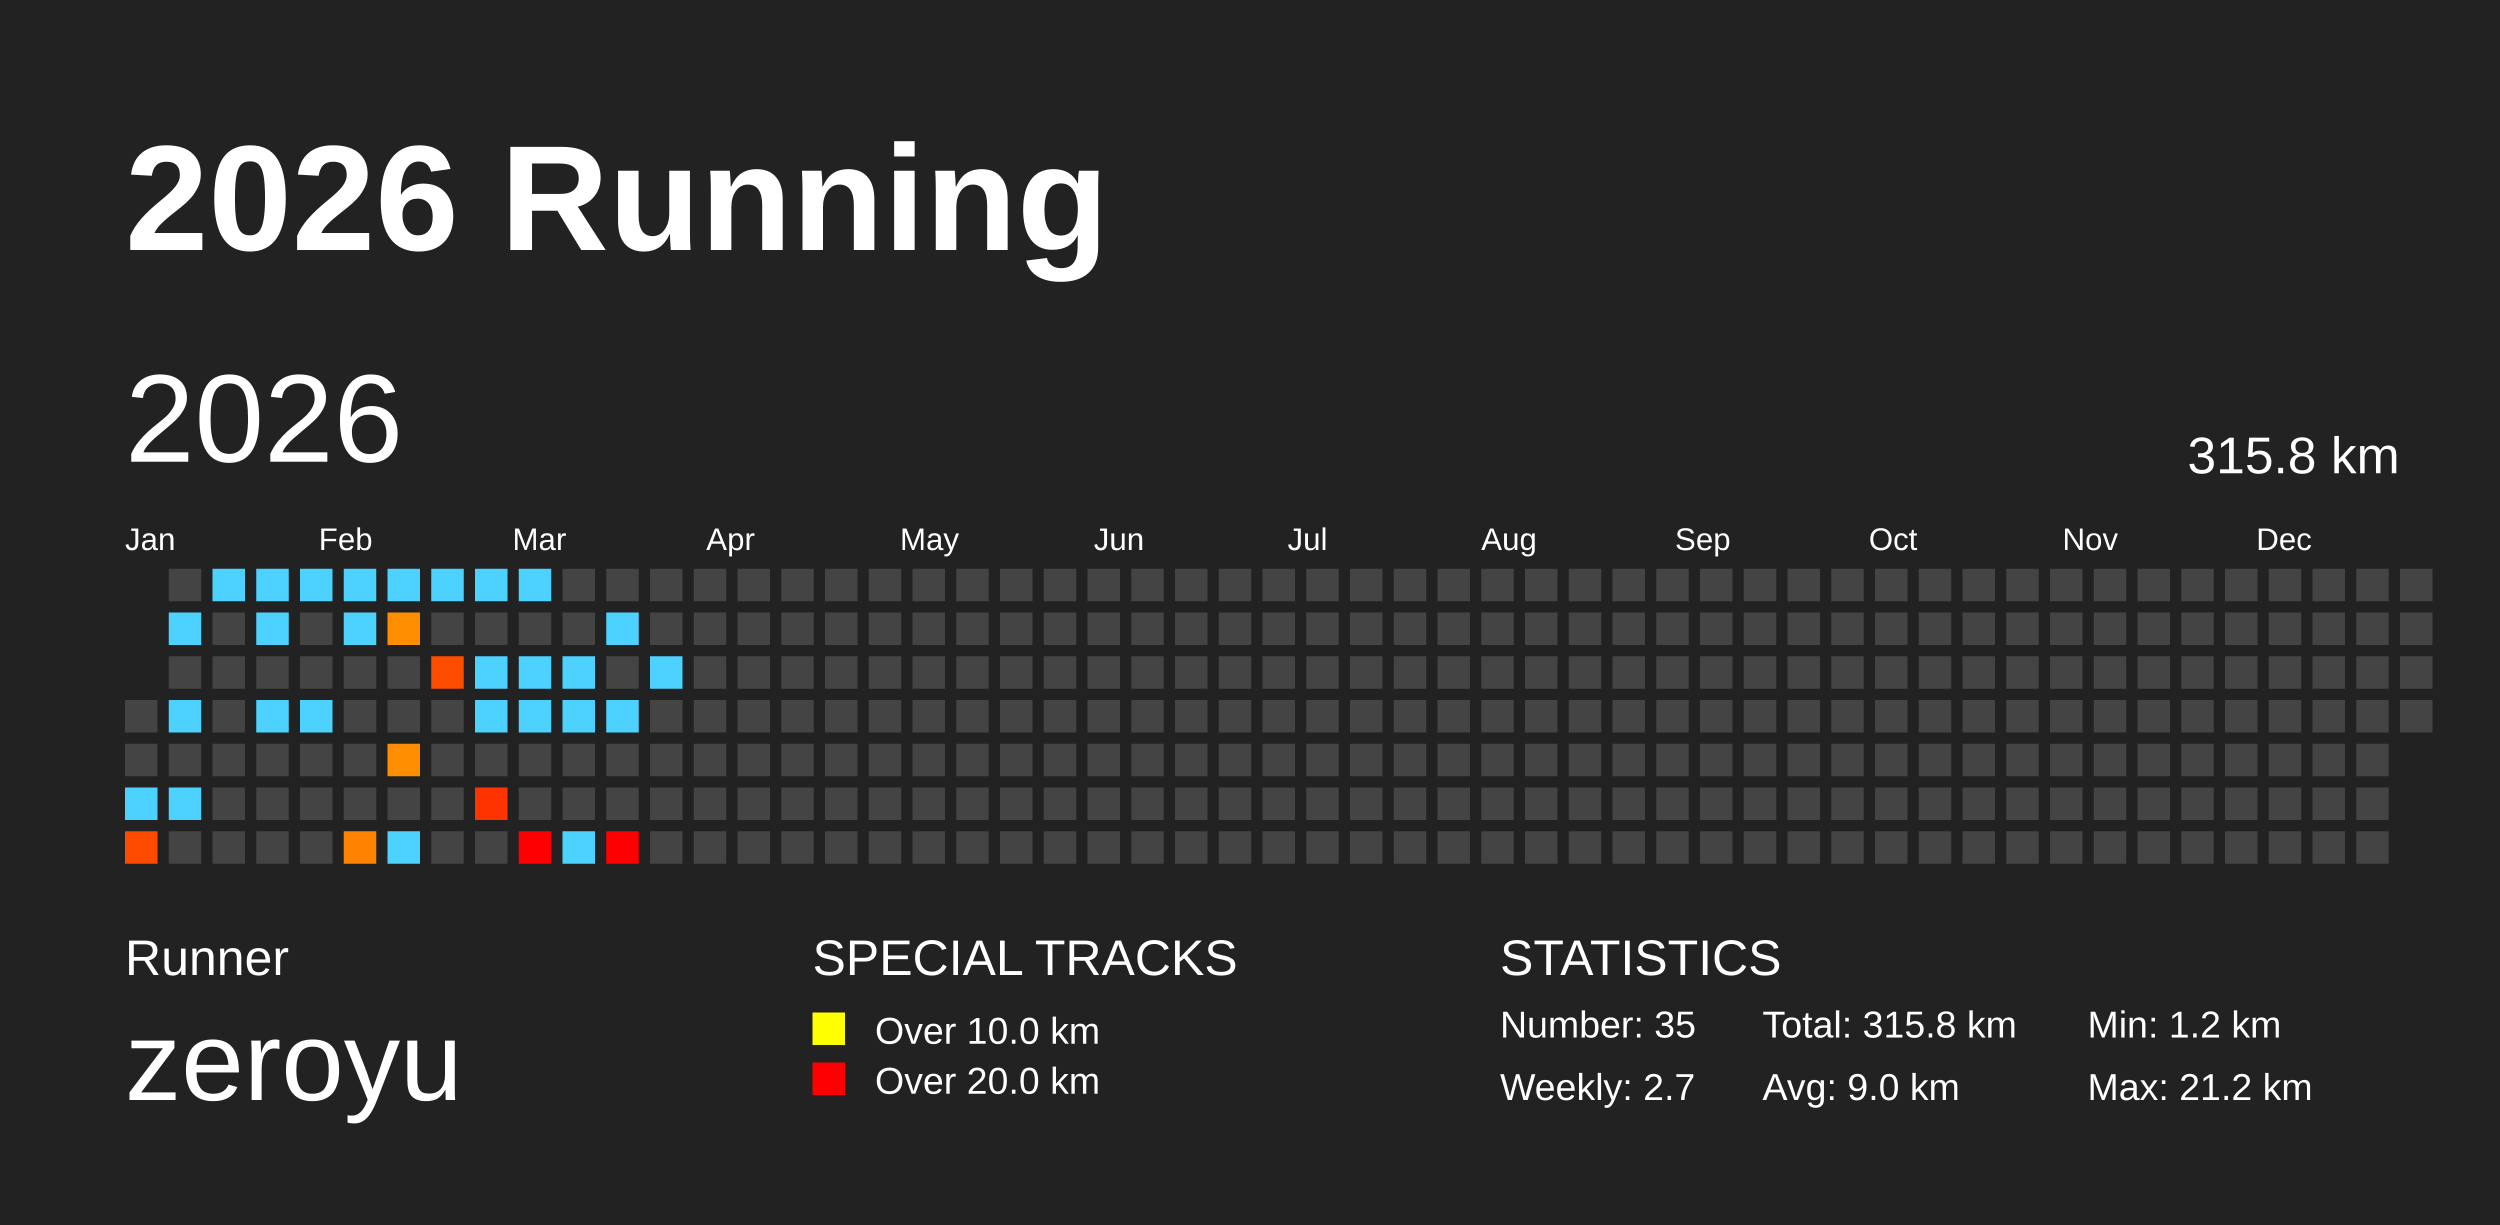
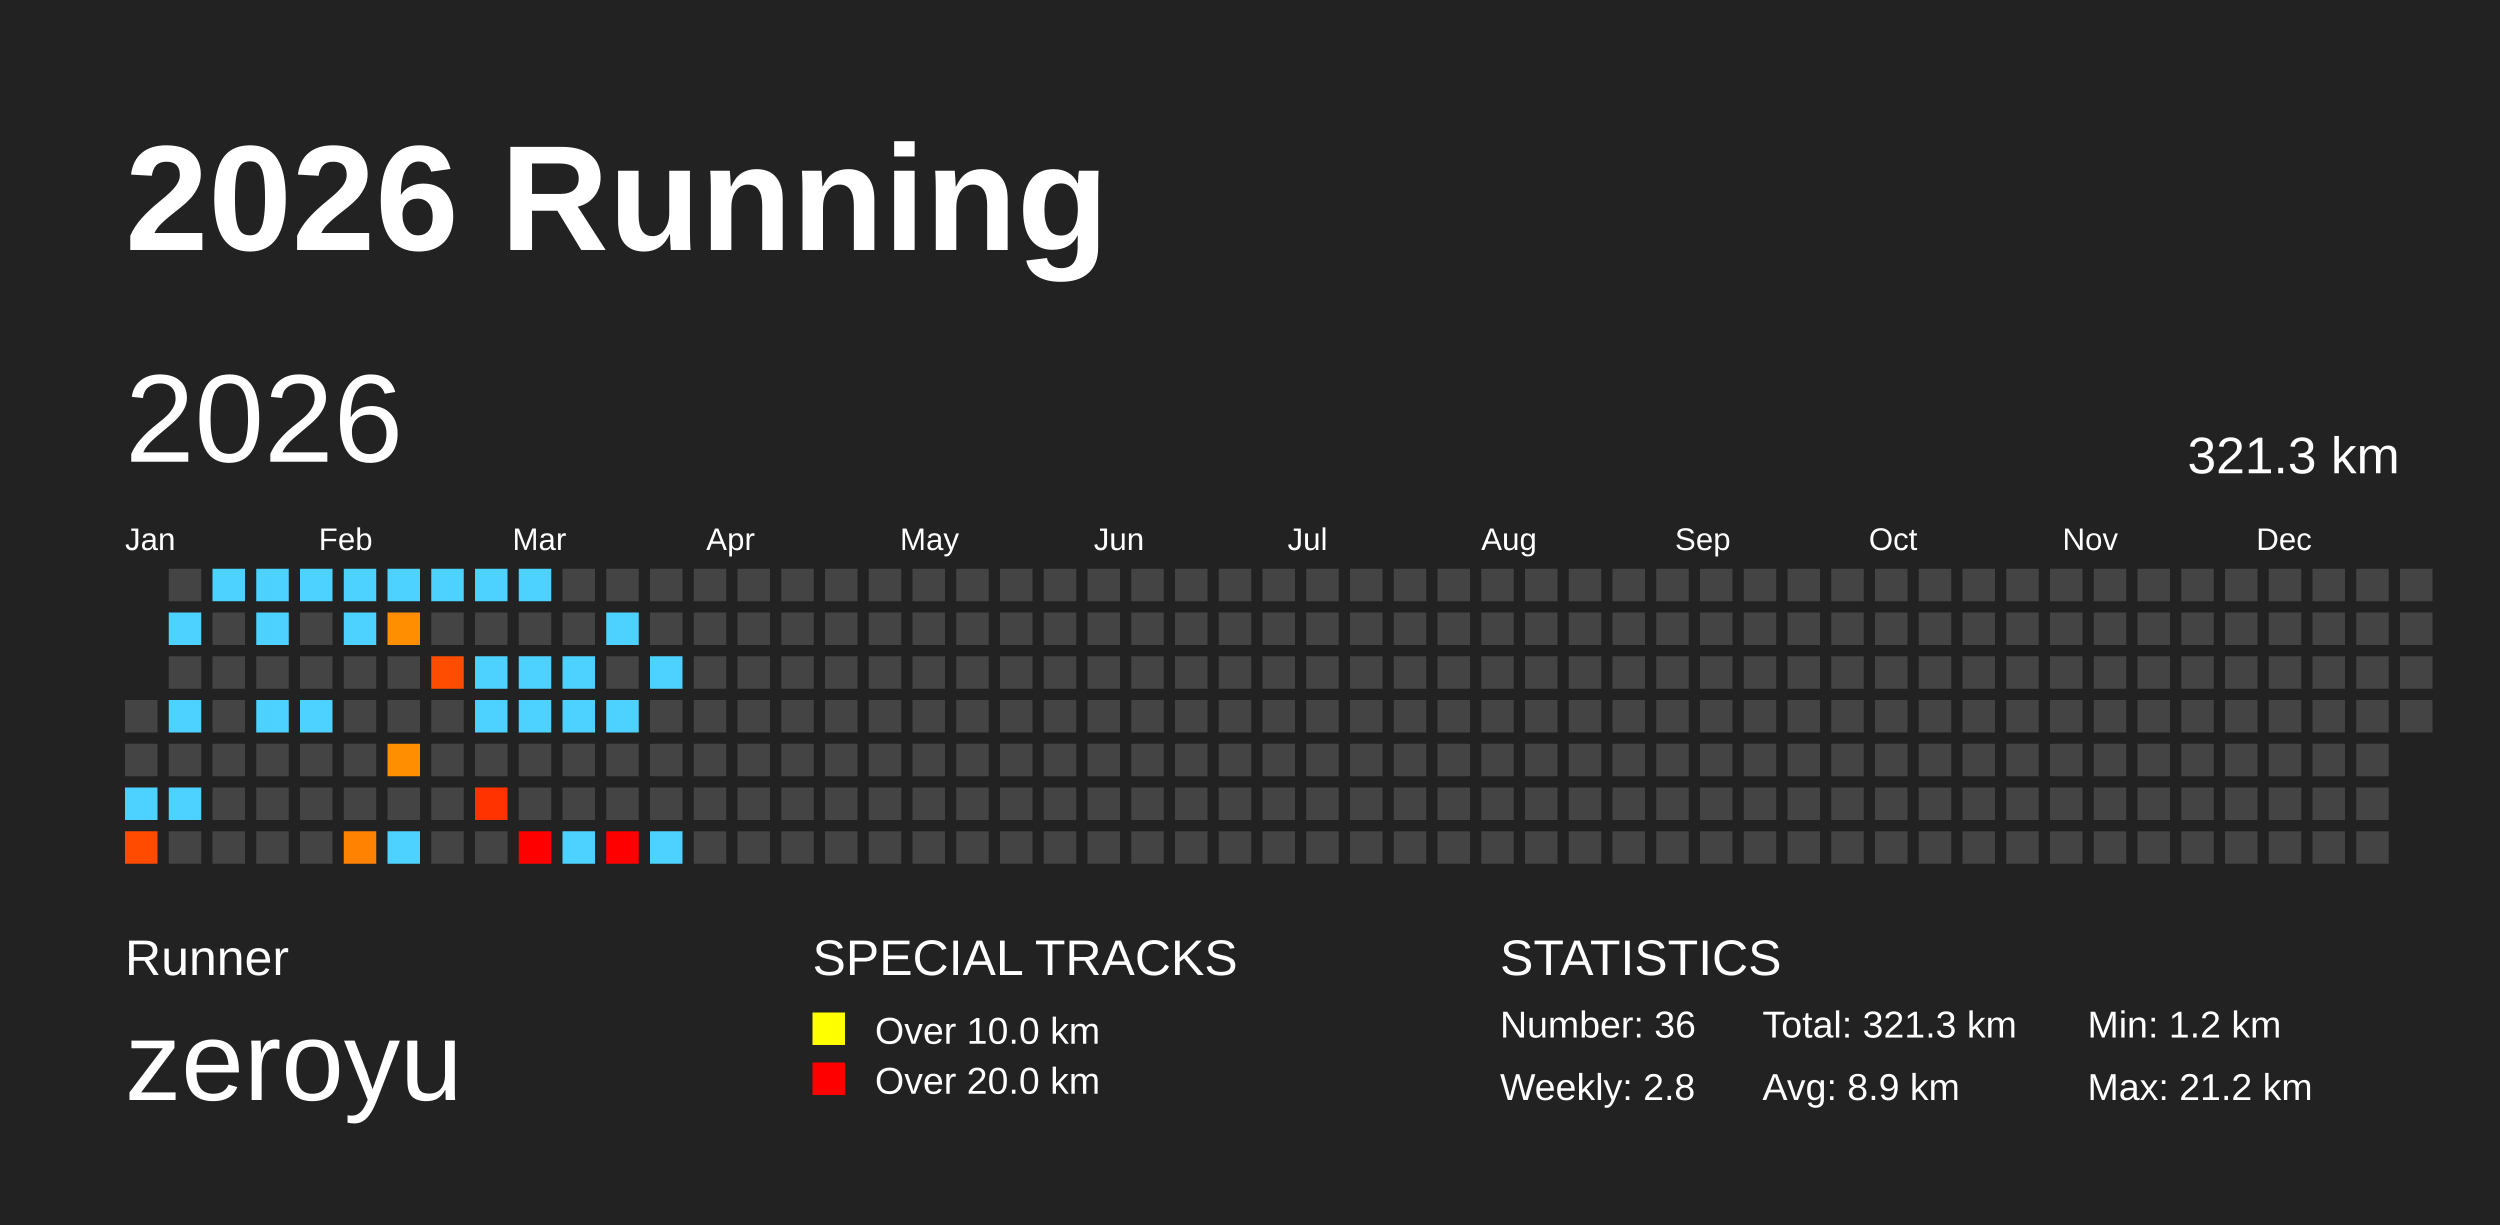
<svg xmlns="http://www.w3.org/2000/svg" baseProfile="full" height="98mm" version="1.1" viewBox="0,0,200,98" width="200mm">
  <defs />
  <rect fill="#222222" height="98" width="200" x="0" y="0" />
  <text fill="#FFFFFF" style="font-size:12px; font-family:Arial; font-weight:bold;" x="10" y="20">2026 Running</text>
  <text fill="#FFFFFF" style="font-size:4px; font-family:Arial" x="10" y="78">Runner</text>
  <text fill="#FFFFFF" style="font-size:9px; font-family:Arial" x="10" y="88">zeroyu</text>
  <text fill="#FFFFFF" style="font-size:4px; font-family:Arial" x="65" y="78">SPECIAL TRACKS</text>
  <rect fill="yellow" height="2.6" width="2.6" x="65" y="81" />
  <text fill="#FFFFFF" style="font-size:3px; font-family:Arial" x="70" y="83.5">Over 10.0 km</text>
  <rect fill="red" height="2.6" width="2.6" x="65" y="85" />
  <text fill="#FFFFFF" style="font-size:3px; font-family:Arial" x="70" y="87.5">Over 20.0 km</text>
  <text fill="#FFFFFF" style="font-size:4px; font-family:Arial" x="120" y="78">STATISTICS</text>
-   <text fill="#FFFFFF" style="font-size:3px; font-family:Arial" x="120" y="83">Number: 35</text>
-   <text fill="#FFFFFF" style="font-size:3px; font-family:Arial" x="120" y="88">Weekly: 2.7</text>
-   <text fill="#FFFFFF" style="font-size:3px; font-family:Arial" x="141" y="83">Total: 315.8 km</text>
-   <text fill="#FFFFFF" style="font-size:3px; font-family:Arial" x="141" y="88">Avg: 9.0 km</text>
+   <text fill="#FFFFFF" style="font-size:3px; font-family:Arial" x="120" y="83">Number: 36</text>
+   <text fill="#FFFFFF" style="font-size:3px; font-family:Arial" x="120" y="88">Weekly: 2.8</text>
+   <text fill="#FFFFFF" style="font-size:3px; font-family:Arial" x="141" y="83">Total: 321.3 km</text>
+   <text fill="#FFFFFF" style="font-size:3px; font-family:Arial" x="141" y="88">Avg: 8.9 km</text>
  <text fill="#FFFFFF" style="font-size:3px; font-family:Arial" x="167" y="83">Min: 1.2 km</text>
  <text fill="#FFFFFF" style="font-size:3px; font-family:Arial" x="167" y="88">Max: 21.2 km</text>
  <text dominant-baseline="hanging" fill="#FFFFFF" style="font-size:10.0px; font-family:Arial;" x="10" y="30">2026</text>
-   <text dominant-baseline="hanging" fill="#FFFFFF" style="font-size:4.125px; font-family:Arial;" x="175" y="35">315.8 km</text>
+   <text dominant-baseline="hanging" fill="#FFFFFF" style="font-size:4.125px; font-family:Arial;" x="175" y="35">321.3 km</text>
  <text fill="#FFFFFF" style="font-size:2.5px; font-family:Arial" x="10.0" y="44">Jan</text>
  <text fill="#FFFFFF" style="font-size:2.5px; font-family:Arial" x="25.5" y="44">Feb</text>
  <text fill="#FFFFFF" style="font-size:2.5px; font-family:Arial" x="41.0" y="44">Mar</text>
  <text fill="#FFFFFF" style="font-size:2.5px; font-family:Arial" x="56.5" y="44">Apr</text>
  <text fill="#FFFFFF" style="font-size:2.5px; font-family:Arial" x="72.0" y="44">May</text>
  <text fill="#FFFFFF" style="font-size:2.5px; font-family:Arial" x="87.5" y="44">Jun</text>
  <text fill="#FFFFFF" style="font-size:2.5px; font-family:Arial" x="103.0" y="44">Jul</text>
  <text fill="#FFFFFF" style="font-size:2.5px; font-family:Arial" x="118.5" y="44">Aug</text>
  <text fill="#FFFFFF" style="font-size:2.5px; font-family:Arial" x="134.0" y="44">Sep</text>
  <text fill="#FFFFFF" style="font-size:2.5px; font-family:Arial" x="149.5" y="44">Oct</text>
  <text fill="#FFFFFF" style="font-size:2.5px; font-family:Arial" x="165.0" y="44">Nov</text>
  <text fill="#FFFFFF" style="font-size:2.5px; font-family:Arial" x="180.5" y="44">Dec</text>
  <rect fill="#444444" height="2.6" width="2.6" x="10.0" y="56.0" />
  <rect fill="#444444" height="2.6" width="2.6" x="10.0" y="59.5" />
  <rect fill="#4dd2ff" height="2.6" width="2.6" x="10.0" y="63.0" />
  <rect fill="#ff4b00" height="2.6" width="2.6" x="10.0" y="66.5" />
  <rect fill="#444444" height="2.6" width="2.6" x="13.5" y="45.5" />
  <rect fill="#4dd2ff" height="2.6" width="2.6" x="13.5" y="49.0" />
  <rect fill="#444444" height="2.6" width="2.6" x="13.5" y="52.5" />
  <rect fill="#4dd2ff" height="2.6" width="2.6" x="13.5" y="56.0" />
  <rect fill="#444444" height="2.6" width="2.6" x="13.5" y="59.5" />
  <rect fill="#4dd2ff" height="2.6" width="2.6" x="13.5" y="63.0" />
  <rect fill="#444444" height="2.6" width="2.6" x="13.5" y="66.5" />
  <rect fill="#4dd2ff" height="2.6" width="2.6" x="17.0" y="45.5" />
  <rect fill="#444444" height="2.6" width="2.6" x="17.0" y="49.0" />
  <rect fill="#444444" height="2.6" width="2.6" x="17.0" y="52.5" />
  <rect fill="#444444" height="2.6" width="2.6" x="17.0" y="56.0" />
  <rect fill="#444444" height="2.6" width="2.6" x="17.0" y="59.5" />
  <rect fill="#444444" height="2.6" width="2.6" x="17.0" y="63.0" />
  <rect fill="#444444" height="2.6" width="2.6" x="17.0" y="66.5" />
  <rect fill="#4dd2ff" height="2.6" width="2.6" x="20.5" y="45.5" />
  <rect fill="#4dd2ff" height="2.6" width="2.6" x="20.5" y="49.0" />
  <rect fill="#444444" height="2.6" width="2.6" x="20.5" y="52.5" />
  <rect fill="#4dd2ff" height="2.6" width="2.6" x="20.5" y="56.0" />
  <rect fill="#444444" height="2.6" width="2.6" x="20.5" y="59.5" />
  <rect fill="#444444" height="2.6" width="2.6" x="20.5" y="63.0" />
  <rect fill="#444444" height="2.6" width="2.6" x="20.5" y="66.5" />
  <rect fill="#4dd2ff" height="2.6" width="2.6" x="24.0" y="45.5" />
  <rect fill="#444444" height="2.6" width="2.6" x="24.0" y="49.0" />
  <rect fill="#444444" height="2.6" width="2.6" x="24.0" y="52.5" />
  <rect fill="#4dd2ff" height="2.6" width="2.6" x="24.0" y="56.0" />
  <rect fill="#444444" height="2.6" width="2.6" x="24.0" y="59.5" />
  <rect fill="#444444" height="2.6" width="2.6" x="24.0" y="63.0" />
  <rect fill="#444444" height="2.6" width="2.6" x="24.0" y="66.5" />
  <rect fill="#4dd2ff" height="2.6" width="2.6" x="27.5" y="45.5" />
  <rect fill="#4dd2ff" height="2.6" width="2.6" x="27.5" y="49.0" />
  <rect fill="#444444" height="2.6" width="2.6" x="27.5" y="52.5" />
  <rect fill="#444444" height="2.6" width="2.6" x="27.5" y="56.0" />
  <rect fill="#444444" height="2.6" width="2.6" x="27.5" y="59.5" />
  <rect fill="#444444" height="2.6" width="2.6" x="27.5" y="63.0" />
  <rect fill="#ff8300" height="2.6" width="2.6" x="27.5" y="66.5" />
  <rect fill="#4dd2ff" height="2.6" width="2.6" x="31.0" y="45.5" />
  <rect fill="#ff8e00" height="2.6" width="2.6" x="31.0" y="49.0" />
  <rect fill="#444444" height="2.6" width="2.6" x="31.0" y="52.5" />
  <rect fill="#444444" height="2.6" width="2.6" x="31.0" y="56.0" />
  <rect fill="#ff8e00" height="2.6" width="2.6" x="31.0" y="59.5" />
  <rect fill="#444444" height="2.6" width="2.6" x="31.0" y="63.0" />
  <rect fill="#4dd2ff" height="2.6" width="2.6" x="31.0" y="66.5" />
  <rect fill="#4dd2ff" height="2.6" width="2.6" x="34.5" y="45.5" />
  <rect fill="#444444" height="2.6" width="2.6" x="34.5" y="49.0" />
  <rect fill="#ff4d00" height="2.6" width="2.6" x="34.5" y="52.5" />
  <rect fill="#444444" height="2.6" width="2.6" x="34.5" y="56.0" />
  <rect fill="#444444" height="2.6" width="2.6" x="34.5" y="59.5" />
  <rect fill="#444444" height="2.6" width="2.6" x="34.5" y="63.0" />
  <rect fill="#444444" height="2.6" width="2.6" x="34.5" y="66.5" />
  <rect fill="#4dd2ff" height="2.6" width="2.6" x="38.0" y="45.5" />
  <rect fill="#444444" height="2.6" width="2.6" x="38.0" y="49.0" />
  <rect fill="#4dd2ff" height="2.6" width="2.6" x="38.0" y="52.5" />
  <rect fill="#4dd2ff" height="2.6" width="2.6" x="38.0" y="56.0" />
  <rect fill="#444444" height="2.6" width="2.6" x="38.0" y="59.5" />
  <rect fill="#ff3300" height="2.6" width="2.6" x="38.0" y="63.0" />
  <rect fill="#444444" height="2.6" width="2.6" x="38.0" y="66.5" />
  <rect fill="#4dd2ff" height="2.6" width="2.6" x="41.5" y="45.5" />
  <rect fill="#444444" height="2.6" width="2.6" x="41.5" y="49.0" />
  <rect fill="#4dd2ff" height="2.6" width="2.6" x="41.5" y="52.5" />
  <rect fill="#4dd2ff" height="2.6" width="2.6" x="41.5" y="56.0" />
  <rect fill="#444444" height="2.6" width="2.6" x="41.5" y="59.5" />
  <rect fill="#444444" height="2.6" width="2.6" x="41.5" y="63.0" />
  <rect fill="red" height="2.6" width="2.6" x="41.5" y="66.5" />
  <rect fill="#444444" height="2.6" width="2.6" x="45.0" y="45.5" />
  <rect fill="#444444" height="2.6" width="2.6" x="45.0" y="49.0" />
  <rect fill="#4dd2ff" height="2.6" width="2.6" x="45.0" y="52.5" />
  <rect fill="#4dd2ff" height="2.6" width="2.6" x="45.0" y="56.0" />
  <rect fill="#444444" height="2.6" width="2.6" x="45.0" y="59.5" />
  <rect fill="#444444" height="2.6" width="2.6" x="45.0" y="63.0" />
  <rect fill="#4dd2ff" height="2.6" width="2.6" x="45.0" y="66.5" />
  <rect fill="#444444" height="2.6" width="2.6" x="48.5" y="45.5" />
  <rect fill="#4dd2ff" height="2.6" width="2.6" x="48.5" y="49.0" />
  <rect fill="#444444" height="2.6" width="2.6" x="48.5" y="52.5" />
  <rect fill="#4dd2ff" height="2.6" width="2.6" x="48.5" y="56.0" />
  <rect fill="#444444" height="2.6" width="2.6" x="48.5" y="59.5" />
  <rect fill="#444444" height="2.6" width="2.6" x="48.5" y="63.0" />
  <rect fill="red" height="2.6" width="2.6" x="48.5" y="66.5" />
  <rect fill="#444444" height="2.6" width="2.6" x="52.0" y="45.5" />
  <rect fill="#444444" height="2.6" width="2.6" x="52.0" y="49.0" />
  <rect fill="#4dd2ff" height="2.6" width="2.6" x="52.0" y="52.5" />
  <rect fill="#444444" height="2.6" width="2.6" x="52.0" y="56.0" />
  <rect fill="#444444" height="2.6" width="2.6" x="52.0" y="59.5" />
  <rect fill="#444444" height="2.6" width="2.6" x="52.0" y="63.0" />
-   <rect fill="#444444" height="2.6" width="2.6" x="52.0" y="66.5" />
+   <rect fill="#4dd2ff" height="2.6" width="2.6" x="52.0" y="66.5" />
  <rect fill="#444444" height="2.6" width="2.6" x="55.5" y="45.5" />
  <rect fill="#444444" height="2.6" width="2.6" x="55.5" y="49.0" />
  <rect fill="#444444" height="2.6" width="2.6" x="55.5" y="52.5" />
  <rect fill="#444444" height="2.6" width="2.6" x="55.5" y="56.0" />
  <rect fill="#444444" height="2.6" width="2.6" x="55.5" y="59.5" />
  <rect fill="#444444" height="2.6" width="2.6" x="55.5" y="63.0" />
  <rect fill="#444444" height="2.6" width="2.6" x="55.5" y="66.5" />
  <rect fill="#444444" height="2.6" width="2.6" x="59.0" y="45.5" />
  <rect fill="#444444" height="2.6" width="2.6" x="59.0" y="49.0" />
  <rect fill="#444444" height="2.6" width="2.6" x="59.0" y="52.5" />
  <rect fill="#444444" height="2.6" width="2.6" x="59.0" y="56.0" />
  <rect fill="#444444" height="2.6" width="2.6" x="59.0" y="59.5" />
  <rect fill="#444444" height="2.6" width="2.6" x="59.0" y="63.0" />
  <rect fill="#444444" height="2.6" width="2.6" x="59.0" y="66.5" />
  <rect fill="#444444" height="2.6" width="2.6" x="62.5" y="45.5" />
  <rect fill="#444444" height="2.6" width="2.6" x="62.5" y="49.0" />
  <rect fill="#444444" height="2.6" width="2.6" x="62.5" y="52.5" />
  <rect fill="#444444" height="2.6" width="2.6" x="62.5" y="56.0" />
  <rect fill="#444444" height="2.6" width="2.6" x="62.5" y="59.5" />
  <rect fill="#444444" height="2.6" width="2.6" x="62.5" y="63.0" />
  <rect fill="#444444" height="2.6" width="2.6" x="62.5" y="66.5" />
  <rect fill="#444444" height="2.6" width="2.6" x="66.0" y="45.5" />
  <rect fill="#444444" height="2.6" width="2.6" x="66.0" y="49.0" />
  <rect fill="#444444" height="2.6" width="2.6" x="66.0" y="52.5" />
  <rect fill="#444444" height="2.6" width="2.6" x="66.0" y="56.0" />
  <rect fill="#444444" height="2.6" width="2.6" x="66.0" y="59.5" />
  <rect fill="#444444" height="2.6" width="2.6" x="66.0" y="63.0" />
  <rect fill="#444444" height="2.6" width="2.6" x="66.0" y="66.5" />
  <rect fill="#444444" height="2.6" width="2.6" x="69.5" y="45.5" />
  <rect fill="#444444" height="2.6" width="2.6" x="69.5" y="49.0" />
  <rect fill="#444444" height="2.6" width="2.6" x="69.5" y="52.5" />
  <rect fill="#444444" height="2.6" width="2.6" x="69.5" y="56.0" />
  <rect fill="#444444" height="2.6" width="2.6" x="69.5" y="59.5" />
  <rect fill="#444444" height="2.6" width="2.6" x="69.5" y="63.0" />
  <rect fill="#444444" height="2.6" width="2.6" x="69.5" y="66.5" />
  <rect fill="#444444" height="2.6" width="2.6" x="73.0" y="45.5" />
  <rect fill="#444444" height="2.6" width="2.6" x="73.0" y="49.0" />
  <rect fill="#444444" height="2.6" width="2.6" x="73.0" y="52.5" />
  <rect fill="#444444" height="2.6" width="2.6" x="73.0" y="56.0" />
  <rect fill="#444444" height="2.6" width="2.6" x="73.0" y="59.5" />
  <rect fill="#444444" height="2.6" width="2.6" x="73.0" y="63.0" />
  <rect fill="#444444" height="2.6" width="2.6" x="73.0" y="66.5" />
  <rect fill="#444444" height="2.6" width="2.6" x="76.5" y="45.5" />
  <rect fill="#444444" height="2.6" width="2.6" x="76.5" y="49.0" />
  <rect fill="#444444" height="2.6" width="2.6" x="76.5" y="52.5" />
  <rect fill="#444444" height="2.6" width="2.6" x="76.5" y="56.0" />
  <rect fill="#444444" height="2.6" width="2.6" x="76.5" y="59.5" />
  <rect fill="#444444" height="2.6" width="2.6" x="76.5" y="63.0" />
  <rect fill="#444444" height="2.6" width="2.6" x="76.5" y="66.5" />
  <rect fill="#444444" height="2.6" width="2.6" x="80.0" y="45.5" />
  <rect fill="#444444" height="2.6" width="2.6" x="80.0" y="49.0" />
  <rect fill="#444444" height="2.6" width="2.6" x="80.0" y="52.5" />
  <rect fill="#444444" height="2.6" width="2.6" x="80.0" y="56.0" />
  <rect fill="#444444" height="2.6" width="2.6" x="80.0" y="59.5" />
  <rect fill="#444444" height="2.6" width="2.6" x="80.0" y="63.0" />
  <rect fill="#444444" height="2.6" width="2.6" x="80.0" y="66.5" />
  <rect fill="#444444" height="2.6" width="2.6" x="83.5" y="45.5" />
  <rect fill="#444444" height="2.6" width="2.6" x="83.5" y="49.0" />
  <rect fill="#444444" height="2.6" width="2.6" x="83.5" y="52.5" />
  <rect fill="#444444" height="2.6" width="2.6" x="83.5" y="56.0" />
  <rect fill="#444444" height="2.6" width="2.6" x="83.5" y="59.5" />
  <rect fill="#444444" height="2.6" width="2.6" x="83.5" y="63.0" />
  <rect fill="#444444" height="2.6" width="2.6" x="83.5" y="66.5" />
  <rect fill="#444444" height="2.6" width="2.6" x="87.0" y="45.5" />
  <rect fill="#444444" height="2.6" width="2.6" x="87.0" y="49.0" />
  <rect fill="#444444" height="2.6" width="2.6" x="87.0" y="52.5" />
  <rect fill="#444444" height="2.6" width="2.6" x="87.0" y="56.0" />
  <rect fill="#444444" height="2.6" width="2.6" x="87.0" y="59.5" />
  <rect fill="#444444" height="2.6" width="2.6" x="87.0" y="63.0" />
  <rect fill="#444444" height="2.6" width="2.6" x="87.0" y="66.5" />
  <rect fill="#444444" height="2.6" width="2.6" x="90.5" y="45.5" />
  <rect fill="#444444" height="2.6" width="2.6" x="90.5" y="49.0" />
  <rect fill="#444444" height="2.6" width="2.6" x="90.5" y="52.5" />
  <rect fill="#444444" height="2.6" width="2.6" x="90.5" y="56.0" />
  <rect fill="#444444" height="2.6" width="2.6" x="90.5" y="59.5" />
  <rect fill="#444444" height="2.6" width="2.6" x="90.5" y="63.0" />
  <rect fill="#444444" height="2.6" width="2.6" x="90.5" y="66.5" />
  <rect fill="#444444" height="2.6" width="2.6" x="94.0" y="45.5" />
  <rect fill="#444444" height="2.6" width="2.6" x="94.0" y="49.0" />
  <rect fill="#444444" height="2.6" width="2.6" x="94.0" y="52.5" />
  <rect fill="#444444" height="2.6" width="2.6" x="94.0" y="56.0" />
  <rect fill="#444444" height="2.6" width="2.6" x="94.0" y="59.5" />
  <rect fill="#444444" height="2.6" width="2.6" x="94.0" y="63.0" />
  <rect fill="#444444" height="2.6" width="2.6" x="94.0" y="66.5" />
  <rect fill="#444444" height="2.6" width="2.6" x="97.5" y="45.5" />
  <rect fill="#444444" height="2.6" width="2.6" x="97.5" y="49.0" />
  <rect fill="#444444" height="2.6" width="2.6" x="97.5" y="52.5" />
  <rect fill="#444444" height="2.6" width="2.6" x="97.5" y="56.0" />
  <rect fill="#444444" height="2.6" width="2.6" x="97.5" y="59.5" />
  <rect fill="#444444" height="2.6" width="2.6" x="97.5" y="63.0" />
  <rect fill="#444444" height="2.6" width="2.6" x="97.5" y="66.5" />
  <rect fill="#444444" height="2.6" width="2.6" x="101.0" y="45.5" />
  <rect fill="#444444" height="2.6" width="2.6" x="101.0" y="49.0" />
  <rect fill="#444444" height="2.6" width="2.6" x="101.0" y="52.5" />
  <rect fill="#444444" height="2.6" width="2.6" x="101.0" y="56.0" />
  <rect fill="#444444" height="2.6" width="2.6" x="101.0" y="59.5" />
  <rect fill="#444444" height="2.6" width="2.6" x="101.0" y="63.0" />
  <rect fill="#444444" height="2.6" width="2.6" x="101.0" y="66.5" />
  <rect fill="#444444" height="2.6" width="2.6" x="104.5" y="45.5" />
  <rect fill="#444444" height="2.6" width="2.6" x="104.5" y="49.0" />
  <rect fill="#444444" height="2.6" width="2.6" x="104.5" y="52.5" />
  <rect fill="#444444" height="2.6" width="2.6" x="104.5" y="56.0" />
  <rect fill="#444444" height="2.6" width="2.6" x="104.5" y="59.5" />
  <rect fill="#444444" height="2.6" width="2.6" x="104.5" y="63.0" />
  <rect fill="#444444" height="2.6" width="2.6" x="104.5" y="66.5" />
  <rect fill="#444444" height="2.6" width="2.6" x="108.0" y="45.5" />
  <rect fill="#444444" height="2.6" width="2.6" x="108.0" y="49.0" />
  <rect fill="#444444" height="2.6" width="2.6" x="108.0" y="52.5" />
  <rect fill="#444444" height="2.6" width="2.6" x="108.0" y="56.0" />
  <rect fill="#444444" height="2.6" width="2.6" x="108.0" y="59.5" />
  <rect fill="#444444" height="2.6" width="2.6" x="108.0" y="63.0" />
  <rect fill="#444444" height="2.6" width="2.6" x="108.0" y="66.5" />
  <rect fill="#444444" height="2.6" width="2.6" x="111.5" y="45.5" />
  <rect fill="#444444" height="2.6" width="2.6" x="111.5" y="49.0" />
  <rect fill="#444444" height="2.6" width="2.6" x="111.5" y="52.5" />
  <rect fill="#444444" height="2.6" width="2.6" x="111.5" y="56.0" />
  <rect fill="#444444" height="2.6" width="2.6" x="111.5" y="59.5" />
  <rect fill="#444444" height="2.6" width="2.6" x="111.5" y="63.0" />
  <rect fill="#444444" height="2.6" width="2.6" x="111.5" y="66.5" />
  <rect fill="#444444" height="2.6" width="2.6" x="115.0" y="45.5" />
  <rect fill="#444444" height="2.6" width="2.6" x="115.0" y="49.0" />
  <rect fill="#444444" height="2.6" width="2.6" x="115.0" y="52.5" />
  <rect fill="#444444" height="2.6" width="2.6" x="115.0" y="56.0" />
  <rect fill="#444444" height="2.6" width="2.6" x="115.0" y="59.5" />
  <rect fill="#444444" height="2.6" width="2.6" x="115.0" y="63.0" />
  <rect fill="#444444" height="2.6" width="2.6" x="115.0" y="66.5" />
  <rect fill="#444444" height="2.6" width="2.6" x="118.5" y="45.5" />
  <rect fill="#444444" height="2.6" width="2.6" x="118.5" y="49.0" />
  <rect fill="#444444" height="2.6" width="2.6" x="118.5" y="52.5" />
  <rect fill="#444444" height="2.6" width="2.6" x="118.5" y="56.0" />
  <rect fill="#444444" height="2.6" width="2.6" x="118.5" y="59.5" />
  <rect fill="#444444" height="2.6" width="2.6" x="118.5" y="63.0" />
  <rect fill="#444444" height="2.6" width="2.6" x="118.5" y="66.5" />
  <rect fill="#444444" height="2.6" width="2.6" x="122.0" y="45.5" />
  <rect fill="#444444" height="2.6" width="2.6" x="122.0" y="49.0" />
  <rect fill="#444444" height="2.6" width="2.6" x="122.0" y="52.5" />
  <rect fill="#444444" height="2.6" width="2.6" x="122.0" y="56.0" />
  <rect fill="#444444" height="2.6" width="2.6" x="122.0" y="59.5" />
  <rect fill="#444444" height="2.6" width="2.6" x="122.0" y="63.0" />
  <rect fill="#444444" height="2.6" width="2.6" x="122.0" y="66.5" />
  <rect fill="#444444" height="2.6" width="2.6" x="125.5" y="45.5" />
  <rect fill="#444444" height="2.6" width="2.6" x="125.5" y="49.0" />
  <rect fill="#444444" height="2.6" width="2.6" x="125.5" y="52.5" />
  <rect fill="#444444" height="2.6" width="2.6" x="125.5" y="56.0" />
  <rect fill="#444444" height="2.6" width="2.6" x="125.5" y="59.5" />
  <rect fill="#444444" height="2.6" width="2.6" x="125.5" y="63.0" />
  <rect fill="#444444" height="2.6" width="2.6" x="125.5" y="66.5" />
  <rect fill="#444444" height="2.6" width="2.6" x="129.0" y="45.5" />
  <rect fill="#444444" height="2.6" width="2.6" x="129.0" y="49.0" />
  <rect fill="#444444" height="2.6" width="2.6" x="129.0" y="52.5" />
  <rect fill="#444444" height="2.6" width="2.6" x="129.0" y="56.0" />
  <rect fill="#444444" height="2.6" width="2.6" x="129.0" y="59.5" />
  <rect fill="#444444" height="2.6" width="2.6" x="129.0" y="63.0" />
  <rect fill="#444444" height="2.6" width="2.6" x="129.0" y="66.5" />
  <rect fill="#444444" height="2.6" width="2.6" x="132.5" y="45.5" />
  <rect fill="#444444" height="2.6" width="2.6" x="132.5" y="49.0" />
  <rect fill="#444444" height="2.6" width="2.6" x="132.5" y="52.5" />
  <rect fill="#444444" height="2.6" width="2.6" x="132.5" y="56.0" />
  <rect fill="#444444" height="2.6" width="2.6" x="132.5" y="59.5" />
  <rect fill="#444444" height="2.6" width="2.6" x="132.5" y="63.0" />
  <rect fill="#444444" height="2.6" width="2.6" x="132.5" y="66.5" />
  <rect fill="#444444" height="2.6" width="2.6" x="136.0" y="45.5" />
  <rect fill="#444444" height="2.6" width="2.6" x="136.0" y="49.0" />
  <rect fill="#444444" height="2.6" width="2.6" x="136.0" y="52.5" />
  <rect fill="#444444" height="2.6" width="2.6" x="136.0" y="56.0" />
  <rect fill="#444444" height="2.6" width="2.6" x="136.0" y="59.5" />
  <rect fill="#444444" height="2.6" width="2.6" x="136.0" y="63.0" />
  <rect fill="#444444" height="2.6" width="2.6" x="136.0" y="66.5" />
  <rect fill="#444444" height="2.6" width="2.6" x="139.5" y="45.5" />
  <rect fill="#444444" height="2.6" width="2.6" x="139.5" y="49.0" />
  <rect fill="#444444" height="2.6" width="2.6" x="139.5" y="52.5" />
  <rect fill="#444444" height="2.6" width="2.6" x="139.5" y="56.0" />
  <rect fill="#444444" height="2.6" width="2.6" x="139.5" y="59.5" />
  <rect fill="#444444" height="2.6" width="2.6" x="139.5" y="63.0" />
  <rect fill="#444444" height="2.6" width="2.6" x="139.5" y="66.5" />
  <rect fill="#444444" height="2.6" width="2.6" x="143.0" y="45.5" />
  <rect fill="#444444" height="2.6" width="2.6" x="143.0" y="49.0" />
  <rect fill="#444444" height="2.6" width="2.6" x="143.0" y="52.5" />
  <rect fill="#444444" height="2.6" width="2.6" x="143.0" y="56.0" />
  <rect fill="#444444" height="2.6" width="2.6" x="143.0" y="59.5" />
  <rect fill="#444444" height="2.6" width="2.6" x="143.0" y="63.0" />
  <rect fill="#444444" height="2.6" width="2.6" x="143.0" y="66.5" />
  <rect fill="#444444" height="2.6" width="2.6" x="146.5" y="45.5" />
  <rect fill="#444444" height="2.6" width="2.6" x="146.5" y="49.0" />
  <rect fill="#444444" height="2.6" width="2.6" x="146.5" y="52.5" />
  <rect fill="#444444" height="2.6" width="2.6" x="146.5" y="56.0" />
  <rect fill="#444444" height="2.6" width="2.6" x="146.5" y="59.5" />
  <rect fill="#444444" height="2.6" width="2.6" x="146.5" y="63.0" />
  <rect fill="#444444" height="2.6" width="2.6" x="146.5" y="66.5" />
  <rect fill="#444444" height="2.6" width="2.6" x="150.0" y="45.5" />
  <rect fill="#444444" height="2.6" width="2.6" x="150.0" y="49.0" />
  <rect fill="#444444" height="2.6" width="2.6" x="150.0" y="52.5" />
  <rect fill="#444444" height="2.6" width="2.6" x="150.0" y="56.0" />
  <rect fill="#444444" height="2.6" width="2.6" x="150.0" y="59.5" />
  <rect fill="#444444" height="2.6" width="2.6" x="150.0" y="63.0" />
  <rect fill="#444444" height="2.6" width="2.6" x="150.0" y="66.5" />
  <rect fill="#444444" height="2.6" width="2.6" x="153.5" y="45.5" />
  <rect fill="#444444" height="2.6" width="2.6" x="153.5" y="49.0" />
  <rect fill="#444444" height="2.6" width="2.6" x="153.5" y="52.5" />
  <rect fill="#444444" height="2.6" width="2.6" x="153.5" y="56.0" />
  <rect fill="#444444" height="2.6" width="2.6" x="153.5" y="59.5" />
  <rect fill="#444444" height="2.6" width="2.6" x="153.5" y="63.0" />
  <rect fill="#444444" height="2.6" width="2.6" x="153.5" y="66.5" />
  <rect fill="#444444" height="2.6" width="2.6" x="157.0" y="45.5" />
  <rect fill="#444444" height="2.6" width="2.6" x="157.0" y="49.0" />
  <rect fill="#444444" height="2.6" width="2.6" x="157.0" y="52.5" />
  <rect fill="#444444" height="2.6" width="2.6" x="157.0" y="56.0" />
  <rect fill="#444444" height="2.6" width="2.6" x="157.0" y="59.5" />
  <rect fill="#444444" height="2.6" width="2.6" x="157.0" y="63.0" />
  <rect fill="#444444" height="2.6" width="2.6" x="157.0" y="66.5" />
  <rect fill="#444444" height="2.6" width="2.6" x="160.5" y="45.5" />
  <rect fill="#444444" height="2.6" width="2.6" x="160.5" y="49.0" />
  <rect fill="#444444" height="2.6" width="2.6" x="160.5" y="52.5" />
  <rect fill="#444444" height="2.6" width="2.6" x="160.5" y="56.0" />
  <rect fill="#444444" height="2.6" width="2.6" x="160.5" y="59.5" />
  <rect fill="#444444" height="2.6" width="2.6" x="160.5" y="63.0" />
  <rect fill="#444444" height="2.6" width="2.6" x="160.5" y="66.5" />
  <rect fill="#444444" height="2.6" width="2.6" x="164.0" y="45.5" />
  <rect fill="#444444" height="2.6" width="2.6" x="164.0" y="49.0" />
  <rect fill="#444444" height="2.6" width="2.6" x="164.0" y="52.5" />
  <rect fill="#444444" height="2.6" width="2.6" x="164.0" y="56.0" />
  <rect fill="#444444" height="2.6" width="2.6" x="164.0" y="59.5" />
  <rect fill="#444444" height="2.6" width="2.6" x="164.0" y="63.0" />
  <rect fill="#444444" height="2.6" width="2.6" x="164.0" y="66.5" />
  <rect fill="#444444" height="2.6" width="2.6" x="167.5" y="45.5" />
  <rect fill="#444444" height="2.6" width="2.6" x="167.5" y="49.0" />
  <rect fill="#444444" height="2.6" width="2.6" x="167.5" y="52.5" />
  <rect fill="#444444" height="2.6" width="2.6" x="167.5" y="56.0" />
  <rect fill="#444444" height="2.6" width="2.6" x="167.5" y="59.5" />
  <rect fill="#444444" height="2.6" width="2.6" x="167.5" y="63.0" />
  <rect fill="#444444" height="2.6" width="2.6" x="167.5" y="66.5" />
  <rect fill="#444444" height="2.6" width="2.6" x="171.0" y="45.5" />
  <rect fill="#444444" height="2.6" width="2.6" x="171.0" y="49.0" />
  <rect fill="#444444" height="2.6" width="2.6" x="171.0" y="52.5" />
  <rect fill="#444444" height="2.6" width="2.6" x="171.0" y="56.0" />
  <rect fill="#444444" height="2.6" width="2.6" x="171.0" y="59.5" />
  <rect fill="#444444" height="2.6" width="2.6" x="171.0" y="63.0" />
  <rect fill="#444444" height="2.6" width="2.6" x="171.0" y="66.5" />
  <rect fill="#444444" height="2.6" width="2.6" x="174.5" y="45.5" />
  <rect fill="#444444" height="2.6" width="2.6" x="174.5" y="49.0" />
  <rect fill="#444444" height="2.6" width="2.6" x="174.5" y="52.5" />
  <rect fill="#444444" height="2.6" width="2.6" x="174.5" y="56.0" />
  <rect fill="#444444" height="2.6" width="2.6" x="174.5" y="59.5" />
  <rect fill="#444444" height="2.6" width="2.6" x="174.5" y="63.0" />
  <rect fill="#444444" height="2.6" width="2.6" x="174.5" y="66.5" />
  <rect fill="#444444" height="2.6" width="2.6" x="178.0" y="45.5" />
  <rect fill="#444444" height="2.6" width="2.6" x="178.0" y="49.0" />
  <rect fill="#444444" height="2.6" width="2.6" x="178.0" y="52.5" />
  <rect fill="#444444" height="2.6" width="2.6" x="178.0" y="56.0" />
  <rect fill="#444444" height="2.6" width="2.6" x="178.0" y="59.5" />
  <rect fill="#444444" height="2.6" width="2.6" x="178.0" y="63.0" />
  <rect fill="#444444" height="2.6" width="2.6" x="178.0" y="66.5" />
  <rect fill="#444444" height="2.6" width="2.6" x="181.5" y="45.5" />
  <rect fill="#444444" height="2.6" width="2.6" x="181.5" y="49.0" />
  <rect fill="#444444" height="2.6" width="2.6" x="181.5" y="52.5" />
  <rect fill="#444444" height="2.6" width="2.6" x="181.5" y="56.0" />
  <rect fill="#444444" height="2.6" width="2.6" x="181.5" y="59.5" />
  <rect fill="#444444" height="2.6" width="2.6" x="181.5" y="63.0" />
  <rect fill="#444444" height="2.6" width="2.6" x="181.5" y="66.5" />
  <rect fill="#444444" height="2.6" width="2.6" x="185.0" y="45.5" />
  <rect fill="#444444" height="2.6" width="2.6" x="185.0" y="49.0" />
  <rect fill="#444444" height="2.6" width="2.6" x="185.0" y="52.5" />
  <rect fill="#444444" height="2.6" width="2.6" x="185.0" y="56.0" />
  <rect fill="#444444" height="2.6" width="2.6" x="185.0" y="59.5" />
  <rect fill="#444444" height="2.6" width="2.6" x="185.0" y="63.0" />
  <rect fill="#444444" height="2.6" width="2.6" x="185.0" y="66.5" />
  <rect fill="#444444" height="2.6" width="2.6" x="188.5" y="45.5" />
  <rect fill="#444444" height="2.6" width="2.6" x="188.5" y="49.0" />
  <rect fill="#444444" height="2.6" width="2.6" x="188.5" y="52.5" />
  <rect fill="#444444" height="2.6" width="2.6" x="188.5" y="56.0" />
  <rect fill="#444444" height="2.6" width="2.6" x="188.5" y="59.5" />
  <rect fill="#444444" height="2.6" width="2.6" x="188.5" y="63.0" />
  <rect fill="#444444" height="2.6" width="2.6" x="188.5" y="66.5" />
  <rect fill="#444444" height="2.6" width="2.6" x="192.0" y="45.5" />
  <rect fill="#444444" height="2.6" width="2.6" x="192.0" y="49.0" />
  <rect fill="#444444" height="2.6" width="2.6" x="192.0" y="52.5" />
  <rect fill="#444444" height="2.6" width="2.6" x="192.0" y="56.0" />
</svg>
